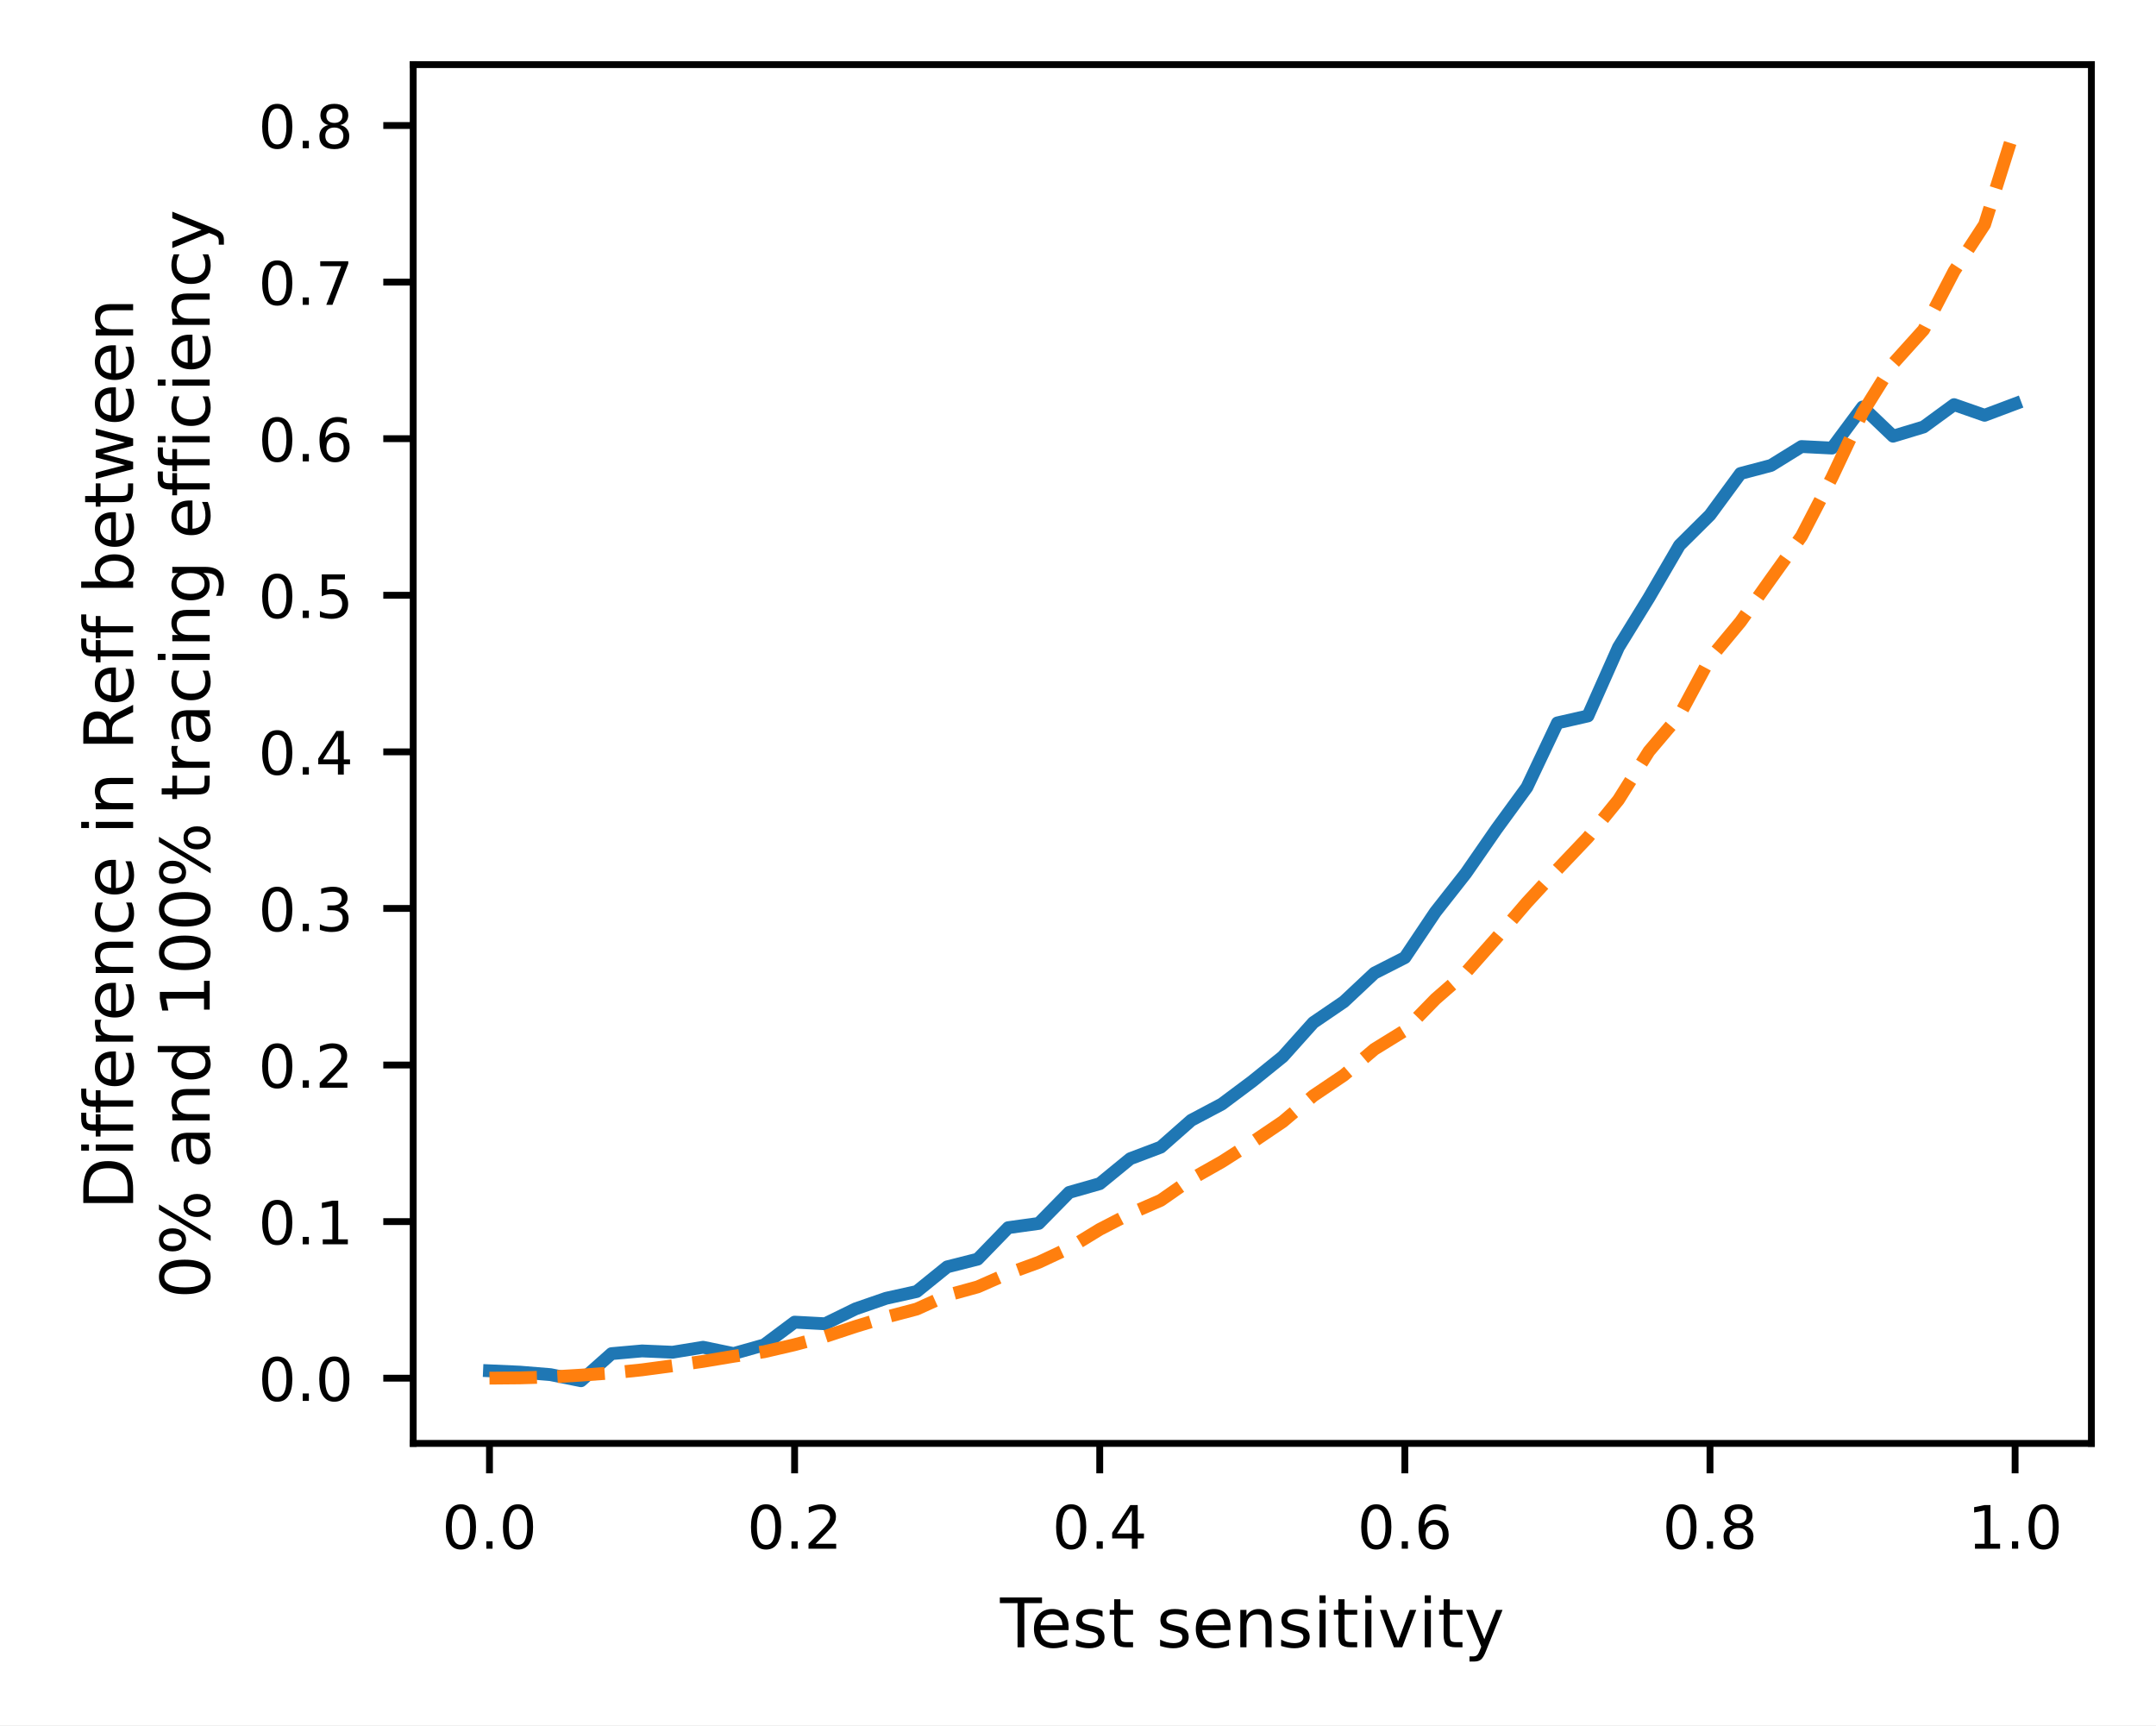
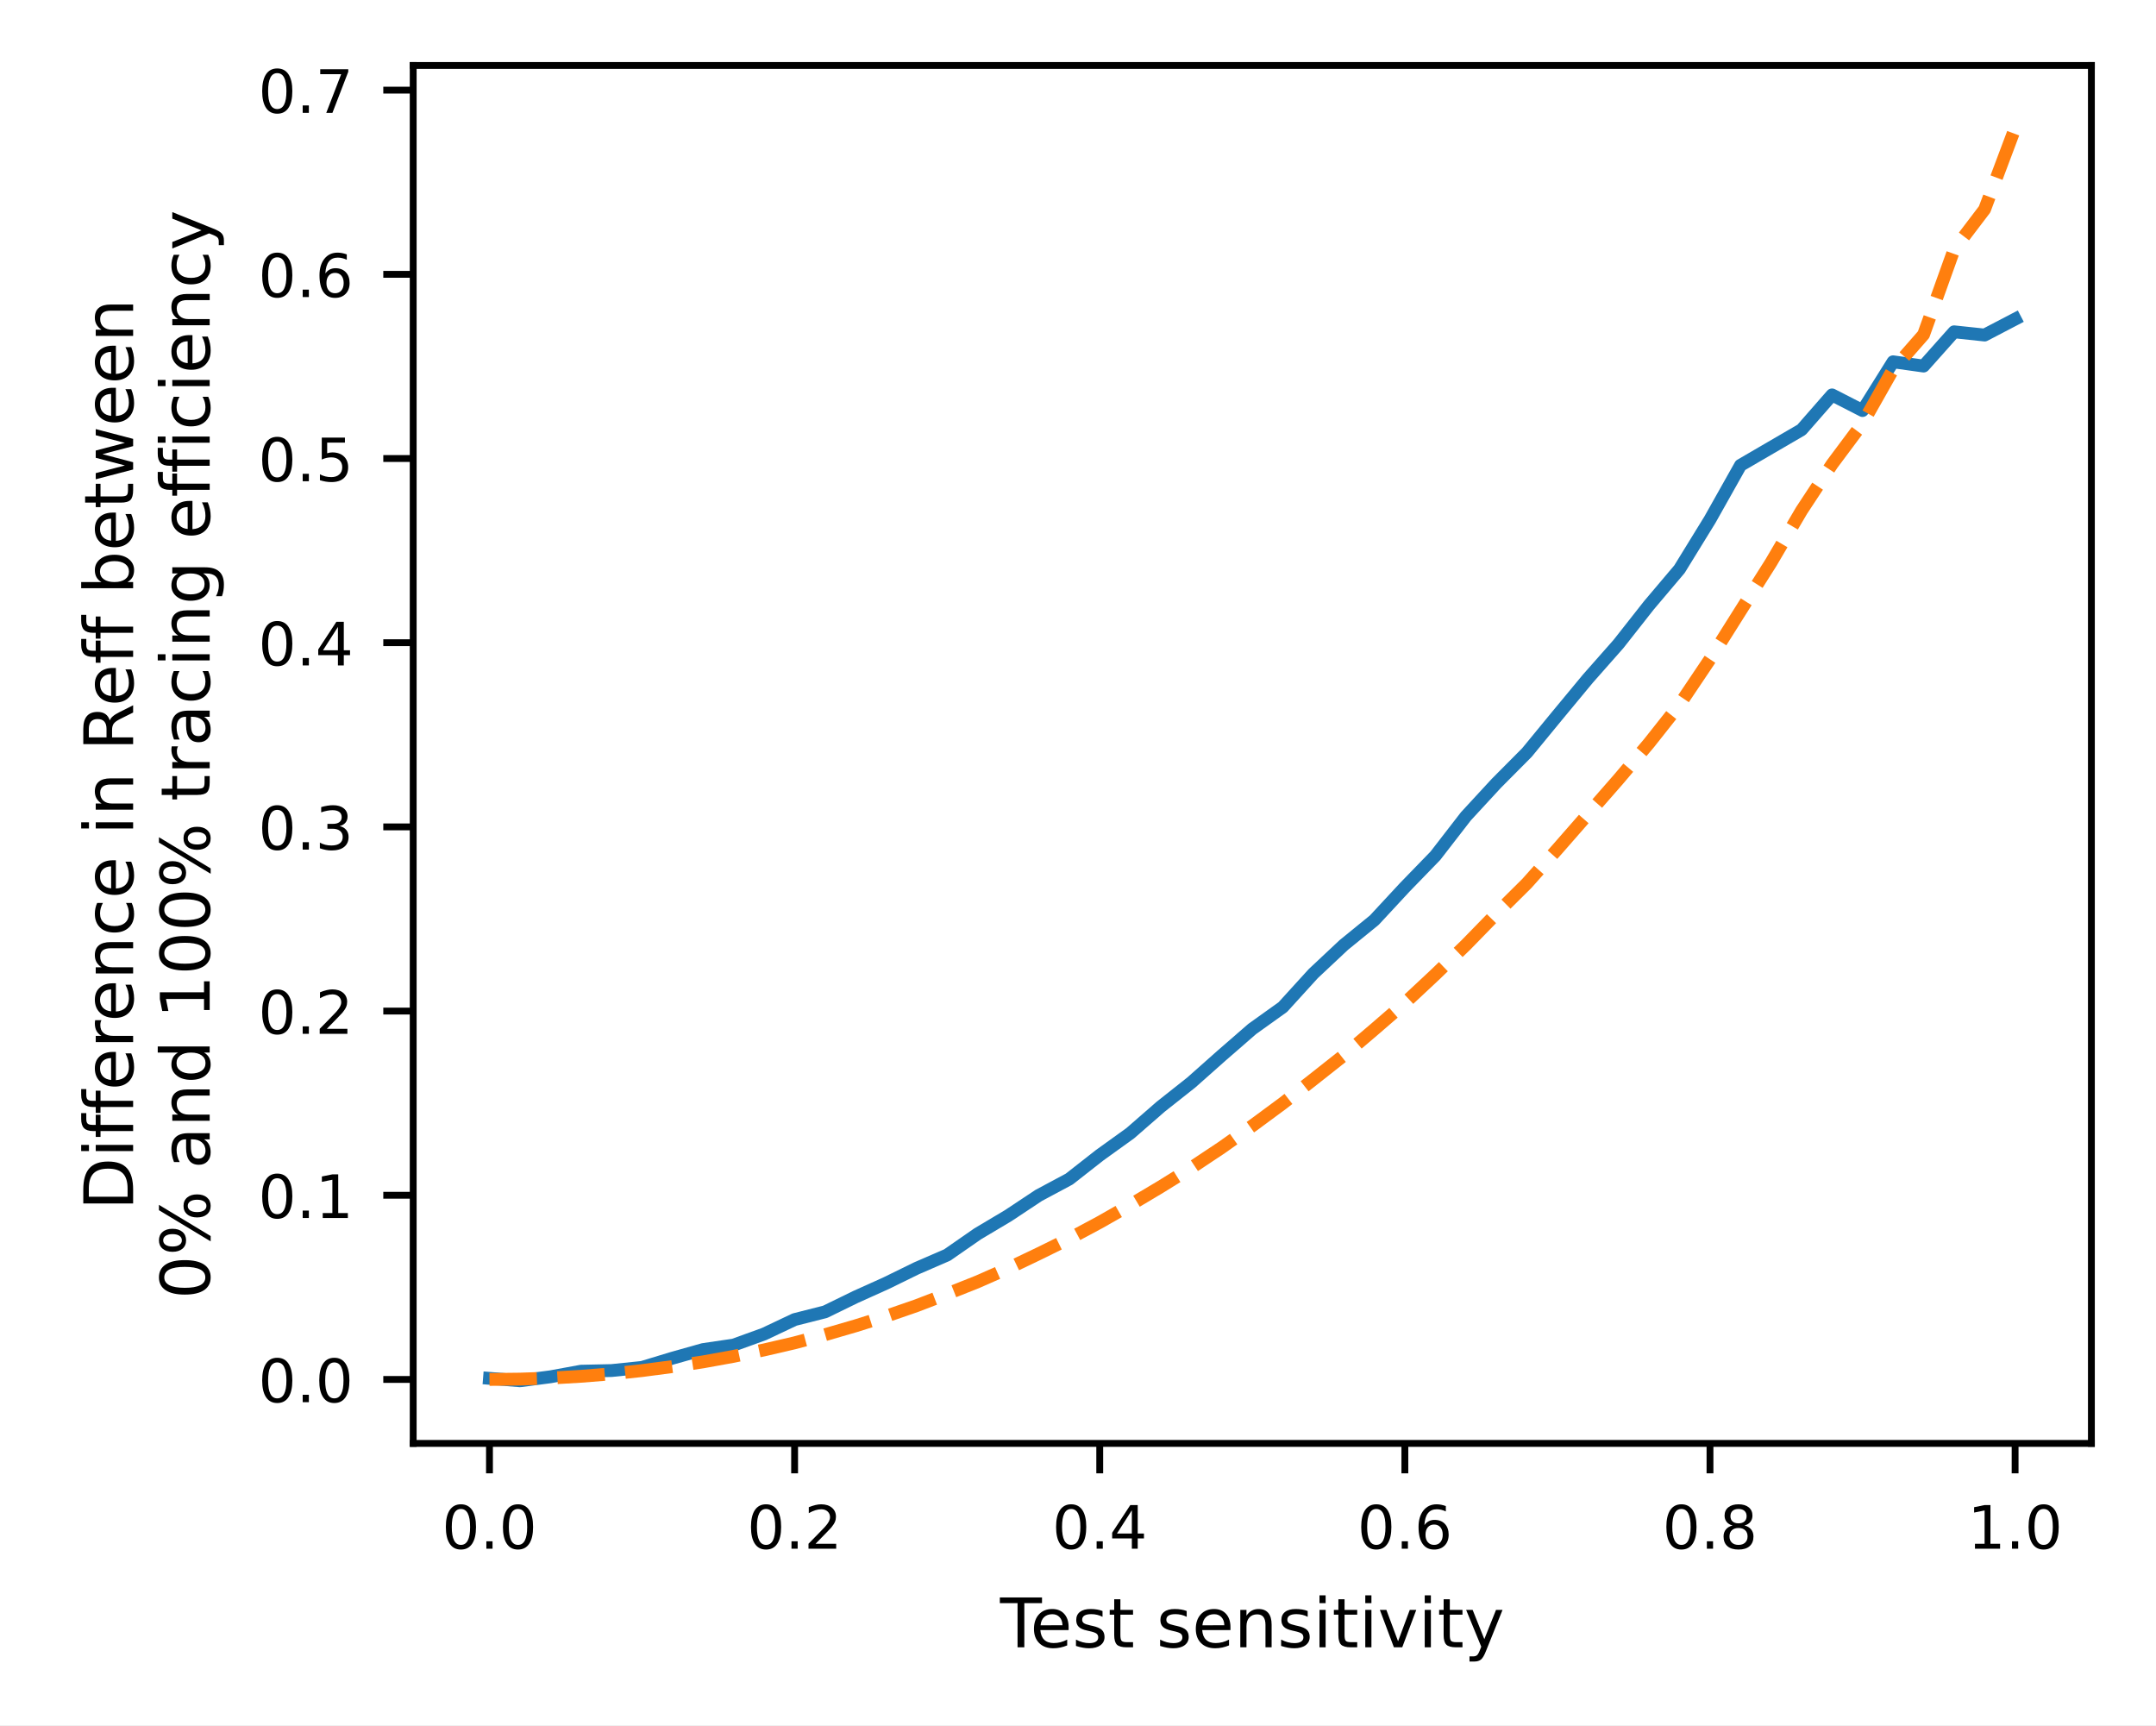
<svg xmlns="http://www.w3.org/2000/svg" xmlns:xlink="http://www.w3.org/1999/xlink" width="252.283pt" height="201.827pt" viewBox="0 0 252.283 201.827" version="1.1">
  <defs>
    <style type="text/css">*{stroke-linejoin: round; stroke-linecap: butt}</style>
  </defs>
  <g id="figure_1">
    <g id="patch_1">
      <path d="M 0 201.827  L 252.283 201.827  L 252.283 0  L 0 0  z " style="fill: #ffffff" />
    </g>
    <g id="axes_1">
      <g id="patch_2">
-         <path d="M 48.35 168.867  L 244.723 168.867  L 244.723 7.56  L 48.35 7.56  z " style="fill: #ffffff" />
+         <path d="M 48.35 168.867  L 244.723 168.867  L 244.723 7.66  L 48.35 7.66  z " style="fill: #ffffff" />
      </g>
      <g id="matplotlib.axis_1">
        <g id="xtick_1">
          <g id="line2d_1">
            <defs>
-               <path id="maa7b346664" d="M 0 0  L 0 3.5  " style="stroke: #000000; stroke-width: 0.8" />
-             </defs>
-             <g>
-               <use xlink:href="#maa7b346664" x="57.276" y="168.867" style="stroke: #000000; stroke-width: 0.8" />
+               <path id="m6e1130a084" d="M 0 0  L 0 3.5  " style="stroke: #000000; stroke-width: 0.8" />
+             </defs>
+             <g>
+               <use xlink:href="#m6e1130a084" x="57.276" y="168.867" style="stroke: #000000; stroke-width: 0.8" />
            </g>
          </g>
          <g id="text_1">
            <g transform="translate(51.70997 181.1857) scale(0.07 -0.07)">
              <defs>
                <path id="DejaVuSans-30" d="M 2034 4250  Q 1547 4250 1301 3770  Q 1056 3291 1056 2328  Q 1056 1369 1301 889  Q 1547 409 2034 409  Q 2525 409 2770 889  Q 3016 1369 3016 2328  Q 3016 3291 2770 3770  Q 2525 4250 2034 4250  z M 2034 4750  Q 2819 4750 3233 4129  Q 3647 3509 3647 2328  Q 3647 1150 3233 529  Q 2819 -91 2034 -91  Q 1250 -91 836 529  Q 422 1150 422 2328  Q 422 3509 836 4129  Q 1250 4750 2034 4750  z " transform="scale(0.015625)" />
                <path id="DejaVuSans-2e" d="M 684 794  L 1344 794  L 1344 0  L 684 0  L 684 794  z " transform="scale(0.015625)" />
              </defs>
              <use xlink:href="#DejaVuSans-30" />
              <use xlink:href="#DejaVuSans-2e" transform="translate(63.62305 0)" />
              <use xlink:href="#DejaVuSans-30" transform="translate(95.41016 0)" />
            </g>
          </g>
        </g>
        <g id="xtick_2">
          <g id="line2d_2">
            <g>
-               <use xlink:href="#maa7b346664" x="92.98" y="168.867" style="stroke: #000000; stroke-width: 0.8" />
+               <use xlink:href="#m6e1130a084" x="92.98" y="168.867" style="stroke: #000000; stroke-width: 0.8" />
            </g>
          </g>
          <g id="text_2">
            <g transform="translate(87.41424 181.1857) scale(0.07 -0.07)">
              <defs>
                <path id="DejaVuSans-32" d="M 1228 531  L 3431 531  L 3431 0  L 469 0  L 469 531  Q 828 903 1448 1529  Q 2069 2156 2228 2338  Q 2531 2678 2651 2914  Q 2772 3150 2772 3378  Q 2772 3750 2511 3984  Q 2250 4219 1831 4219  Q 1534 4219 1204 4116  Q 875 4013 500 3803  L 500 4441  Q 881 4594 1212 4672  Q 1544 4750 1819 4750  Q 2544 4750 2975 4387  Q 3406 4025 3406 3419  Q 3406 3131 3298 2873  Q 3191 2616 2906 2266  Q 2828 2175 2409 1742  Q 1991 1309 1228 531  z " transform="scale(0.015625)" />
              </defs>
              <use xlink:href="#DejaVuSans-30" />
              <use xlink:href="#DejaVuSans-2e" transform="translate(63.62305 0)" />
              <use xlink:href="#DejaVuSans-32" transform="translate(95.41016 0)" />
            </g>
          </g>
        </g>
        <g id="xtick_3">
          <g id="line2d_3">
            <g>
-               <use xlink:href="#maa7b346664" x="128.685" y="168.867" style="stroke: #000000; stroke-width: 0.8" />
+               <use xlink:href="#m6e1130a084" x="128.685" y="168.867" style="stroke: #000000; stroke-width: 0.8" />
            </g>
          </g>
          <g id="text_3">
            <g transform="translate(123.1185 181.1857) scale(0.07 -0.07)">
              <defs>
                <path id="DejaVuSans-34" d="M 2419 4116  L 825 1625  L 2419 1625  L 2419 4116  z M 2253 4666  L 3047 4666  L 3047 1625  L 3713 1625  L 3713 1100  L 3047 1100  L 3047 0  L 2419 0  L 2419 1100  L 313 1100  L 313 1709  L 2253 4666  z " transform="scale(0.015625)" />
              </defs>
              <use xlink:href="#DejaVuSans-30" />
              <use xlink:href="#DejaVuSans-2e" transform="translate(63.62305 0)" />
              <use xlink:href="#DejaVuSans-34" transform="translate(95.41016 0)" />
            </g>
          </g>
        </g>
        <g id="xtick_4">
          <g id="line2d_4">
            <g>
-               <use xlink:href="#maa7b346664" x="164.389" y="168.867" style="stroke: #000000; stroke-width: 0.8" />
+               <use xlink:href="#m6e1130a084" x="164.389" y="168.867" style="stroke: #000000; stroke-width: 0.8" />
            </g>
          </g>
          <g id="text_4">
            <g transform="translate(158.8228 181.1857) scale(0.07 -0.07)">
              <defs>
                <path id="DejaVuSans-36" d="M 2113 2584  Q 1688 2584 1439 2293  Q 1191 2003 1191 1497  Q 1191 994 1439 701  Q 1688 409 2113 409  Q 2538 409 2786 701  Q 3034 994 3034 1497  Q 3034 2003 2786 2293  Q 2538 2584 2113 2584  z M 3366 4563  L 3366 3988  Q 3128 4100 2886 4159  Q 2644 4219 2406 4219  Q 1781 4219 1451 3797  Q 1122 3375 1075 2522  Q 1259 2794 1537 2939  Q 1816 3084 2150 3084  Q 2853 3084 3261 2657  Q 3669 2231 3669 1497  Q 3669 778 3244 343  Q 2819 -91 2113 -91  Q 1303 -91 875 529  Q 447 1150 447 2328  Q 447 3434 972 4092  Q 1497 4750 2381 4750  Q 2619 4750 2861 4703  Q 3103 4656 3366 4563  z " transform="scale(0.015625)" />
              </defs>
              <use xlink:href="#DejaVuSans-30" />
              <use xlink:href="#DejaVuSans-2e" transform="translate(63.62305 0)" />
              <use xlink:href="#DejaVuSans-36" transform="translate(95.41016 0)" />
            </g>
          </g>
        </g>
        <g id="xtick_5">
          <g id="line2d_5">
            <g>
-               <use xlink:href="#maa7b346664" x="200.093" y="168.867" style="stroke: #000000; stroke-width: 0.8" />
+               <use xlink:href="#m6e1130a084" x="200.093" y="168.867" style="stroke: #000000; stroke-width: 0.8" />
            </g>
          </g>
          <g id="text_5">
            <g transform="translate(194.527 181.1857) scale(0.07 -0.07)">
              <defs>
                <path id="DejaVuSans-38" d="M 2034 2216  Q 1584 2216 1326 1975  Q 1069 1734 1069 1313  Q 1069 891 1326 650  Q 1584 409 2034 409  Q 2484 409 2743 651  Q 3003 894 3003 1313  Q 3003 1734 2745 1975  Q 2488 2216 2034 2216  z M 1403 2484  Q 997 2584 770 2862  Q 544 3141 544 3541  Q 544 4100 942 4425  Q 1341 4750 2034 4750  Q 2731 4750 3128 4425  Q 3525 4100 3525 3541  Q 3525 3141 3298 2862  Q 3072 2584 2669 2484  Q 3125 2378 3379 2068  Q 3634 1759 3634 1313  Q 3634 634 3220 271  Q 2806 -91 2034 -91  Q 1263 -91 848 271  Q 434 634 434 1313  Q 434 1759 690 2068  Q 947 2378 1403 2484  z M 1172 3481  Q 1172 3119 1398 2916  Q 1625 2713 2034 2713  Q 2441 2713 2670 2916  Q 2900 3119 2900 3481  Q 2900 3844 2670 4047  Q 2441 4250 2034 4250  Q 1625 4250 1398 4047  Q 1172 3844 1172 3481  z " transform="scale(0.015625)" />
              </defs>
              <use xlink:href="#DejaVuSans-30" />
              <use xlink:href="#DejaVuSans-2e" transform="translate(63.62305 0)" />
              <use xlink:href="#DejaVuSans-38" transform="translate(95.41016 0)" />
            </g>
          </g>
        </g>
        <g id="xtick_6">
          <g id="line2d_6">
            <g>
-               <use xlink:href="#maa7b346664" x="235.797" y="168.867" style="stroke: #000000; stroke-width: 0.8" />
+               <use xlink:href="#m6e1130a084" x="235.797" y="168.867" style="stroke: #000000; stroke-width: 0.8" />
            </g>
          </g>
          <g id="text_6">
            <g transform="translate(230.2313 181.1857) scale(0.07 -0.07)">
              <defs>
                <path id="DejaVuSans-31" d="M 794 531  L 1825 531  L 1825 4091  L 703 3866  L 703 4441  L 1819 4666  L 2450 4666  L 2450 531  L 3481 531  L 3481 0  L 794 0  L 794 531  z " transform="scale(0.015625)" />
              </defs>
              <use xlink:href="#DejaVuSans-31" />
              <use xlink:href="#DejaVuSans-2e" transform="translate(63.62305 0)" />
              <use xlink:href="#DejaVuSans-30" transform="translate(95.41016 0)" />
            </g>
          </g>
        </g>
        <g id="text_7">
          <g transform="translate(117.0205 192.7202) scale(0.08 -0.08)">
            <defs>
              <path id="DejaVuSans-54" d="M -19 4666  L 3928 4666  L 3928 4134  L 2272 4134  L 2272 0  L 1638 0  L 1638 4134  L -19 4134  L -19 4666  z " transform="scale(0.015625)" />
              <path id="DejaVuSans-65" d="M 3597 1894  L 3597 1613  L 953 1613  Q 991 1019 1311 708  Q 1631 397 2203 397  Q 2534 397 2845 478  Q 3156 559 3463 722  L 3463 178  Q 3153 47 2828 -22  Q 2503 -91 2169 -91  Q 1331 -91 842 396  Q 353 884 353 1716  Q 353 2575 817 3079  Q 1281 3584 2069 3584  Q 2775 3584 3186 3129  Q 3597 2675 3597 1894  z M 3022 2063  Q 3016 2534 2758 2815  Q 2500 3097 2075 3097  Q 1594 3097 1305 2825  Q 1016 2553 972 2059  L 3022 2063  z " transform="scale(0.015625)" />
              <path id="DejaVuSans-73" d="M 2834 3397  L 2834 2853  Q 2591 2978 2328 3040  Q 2066 3103 1784 3103  Q 1356 3103 1142 2972  Q 928 2841 928 2578  Q 928 2378 1081 2264  Q 1234 2150 1697 2047  L 1894 2003  Q 2506 1872 2764 1633  Q 3022 1394 3022 966  Q 3022 478 2636 193  Q 2250 -91 1575 -91  Q 1294 -91 989 -36  Q 684 19 347 128  L 347 722  Q 666 556 975 473  Q 1284 391 1588 391  Q 1994 391 2212 530  Q 2431 669 2431 922  Q 2431 1156 2273 1281  Q 2116 1406 1581 1522  L 1381 1569  Q 847 1681 609 1914  Q 372 2147 372 2553  Q 372 3047 722 3315  Q 1072 3584 1716 3584  Q 2034 3584 2315 3537  Q 2597 3491 2834 3397  z " transform="scale(0.015625)" />
              <path id="DejaVuSans-74" d="M 1172 4494  L 1172 3500  L 2356 3500  L 2356 3053  L 1172 3053  L 1172 1153  Q 1172 725 1289 603  Q 1406 481 1766 481  L 2356 481  L 2356 0  L 1766 0  Q 1100 0 847 248  Q 594 497 594 1153  L 594 3053  L 172 3053  L 172 3500  L 594 3500  L 594 4494  L 1172 4494  z " transform="scale(0.015625)" />
              <path id="DejaVuSans-20" transform="scale(0.015625)" />
              <path id="DejaVuSans-6e" d="M 3513 2113  L 3513 0  L 2938 0  L 2938 2094  Q 2938 2591 2744 2837  Q 2550 3084 2163 3084  Q 1697 3084 1428 2787  Q 1159 2491 1159 1978  L 1159 0  L 581 0  L 581 3500  L 1159 3500  L 1159 2956  Q 1366 3272 1645 3428  Q 1925 3584 2291 3584  Q 2894 3584 3203 3211  Q 3513 2838 3513 2113  z " transform="scale(0.015625)" />
              <path id="DejaVuSans-69" d="M 603 3500  L 1178 3500  L 1178 0  L 603 0  L 603 3500  z M 603 4863  L 1178 4863  L 1178 4134  L 603 4134  L 603 4863  z " transform="scale(0.015625)" />
              <path id="DejaVuSans-76" d="M 191 3500  L 800 3500  L 1894 563  L 2988 3500  L 3597 3500  L 2284 0  L 1503 0  L 191 3500  z " transform="scale(0.015625)" />
              <path id="DejaVuSans-79" d="M 2059 -325  Q 1816 -950 1584 -1140  Q 1353 -1331 966 -1331  L 506 -1331  L 506 -850  L 844 -850  Q 1081 -850 1212 -737  Q 1344 -625 1503 -206  L 1606 56  L 191 3500  L 800 3500  L 1894 763  L 2988 3500  L 3597 3500  L 2059 -325  z " transform="scale(0.015625)" />
            </defs>
            <use xlink:href="#DejaVuSans-54" />
            <use xlink:href="#DejaVuSans-65" transform="translate(44.08398 0)" />
            <use xlink:href="#DejaVuSans-73" transform="translate(105.6074 0)" />
            <use xlink:href="#DejaVuSans-74" transform="translate(157.707 0)" />
            <use xlink:href="#DejaVuSans-20" transform="translate(196.916 0)" />
            <use xlink:href="#DejaVuSans-73" transform="translate(228.7031 0)" />
            <use xlink:href="#DejaVuSans-65" transform="translate(280.8027 0)" />
            <use xlink:href="#DejaVuSans-6e" transform="translate(342.3262 0)" />
            <use xlink:href="#DejaVuSans-73" transform="translate(405.7051 0)" />
            <use xlink:href="#DejaVuSans-69" transform="translate(457.8047 0)" />
            <use xlink:href="#DejaVuSans-74" transform="translate(485.5879 0)" />
            <use xlink:href="#DejaVuSans-69" transform="translate(524.7969 0)" />
            <use xlink:href="#DejaVuSans-76" transform="translate(552.5801 0)" />
            <use xlink:href="#DejaVuSans-69" transform="translate(611.7598 0)" />
            <use xlink:href="#DejaVuSans-74" transform="translate(639.543 0)" />
            <use xlink:href="#DejaVuSans-79" transform="translate(678.752 0)" />
          </g>
        </g>
      </g>
      <g id="matplotlib.axis_2">
        <g id="ytick_1">
          <g id="line2d_7">
            <defs>
-               <path id="m28efa74974" d="M 0 0  L -3.5 0  " style="stroke: #000000; stroke-width: 0.8" />
-             </defs>
-             <g>
-               <use xlink:href="#m28efa74974" x="48.35" y="161.233" style="stroke: #000000; stroke-width: 0.8" />
+               <path id="m7bbdb1aa0d" d="M 0 0  L -3.5 0  " style="stroke: #000000; stroke-width: 0.8" />
+             </defs>
+             <g>
+               <use xlink:href="#m7bbdb1aa0d" x="48.35" y="161.384" style="stroke: #000000; stroke-width: 0.8" />
            </g>
          </g>
          <g id="text_8">
-             <g transform="translate(30.21781 163.892) scale(0.07 -0.07)">
+             <g transform="translate(30.21781 164.0439) scale(0.07 -0.07)">
              <use xlink:href="#DejaVuSans-30" />
              <use xlink:href="#DejaVuSans-2e" transform="translate(63.62305 0)" />
              <use xlink:href="#DejaVuSans-30" transform="translate(95.41016 0)" />
            </g>
          </g>
        </g>
        <g id="ytick_2">
          <g id="line2d_8">
            <g>
-               <use xlink:href="#m28efa74974" x="48.35" y="142.914" style="stroke: #000000; stroke-width: 0.8" />
+               <use xlink:href="#m7bbdb1aa0d" x="48.35" y="139.836" style="stroke: #000000; stroke-width: 0.8" />
            </g>
          </g>
          <g id="text_9">
-             <g transform="translate(30.21781 145.5737) scale(0.07 -0.07)">
+             <g transform="translate(30.21781 142.4952) scale(0.07 -0.07)">
              <use xlink:href="#DejaVuSans-30" />
              <use xlink:href="#DejaVuSans-2e" transform="translate(63.62305 0)" />
              <use xlink:href="#DejaVuSans-31" transform="translate(95.41016 0)" />
            </g>
          </g>
        </g>
        <g id="ytick_3">
          <g id="line2d_9">
            <g>
-               <use xlink:href="#m28efa74974" x="48.35" y="124.596" style="stroke: #000000; stroke-width: 0.8" />
+               <use xlink:href="#m7bbdb1aa0d" x="48.35" y="118.287" style="stroke: #000000; stroke-width: 0.8" />
            </g>
          </g>
          <g id="text_10">
-             <g transform="translate(30.21781 127.2553) scale(0.07 -0.07)">
+             <g transform="translate(30.21781 120.9465) scale(0.07 -0.07)">
              <use xlink:href="#DejaVuSans-30" />
              <use xlink:href="#DejaVuSans-2e" transform="translate(63.62305 0)" />
              <use xlink:href="#DejaVuSans-32" transform="translate(95.41016 0)" />
            </g>
          </g>
        </g>
        <g id="ytick_4">
          <g id="line2d_10">
            <g>
-               <use xlink:href="#m28efa74974" x="48.35" y="106.278" style="stroke: #000000; stroke-width: 0.8" />
+               <use xlink:href="#m7bbdb1aa0d" x="48.35" y="96.738" style="stroke: #000000; stroke-width: 0.8" />
            </g>
          </g>
          <g id="text_11">
-             <g transform="translate(30.21781 108.937) scale(0.07 -0.07)">
+             <g transform="translate(30.21781 99.39788) scale(0.07 -0.07)">
              <defs>
                <path id="DejaVuSans-33" d="M 2597 2516  Q 3050 2419 3304 2112  Q 3559 1806 3559 1356  Q 3559 666 3084 287  Q 2609 -91 1734 -91  Q 1441 -91 1130 -33  Q 819 25 488 141  L 488 750  Q 750 597 1062 519  Q 1375 441 1716 441  Q 2309 441 2620 675  Q 2931 909 2931 1356  Q 2931 1769 2642 2001  Q 2353 2234 1838 2234  L 1294 2234  L 1294 2753  L 1863 2753  Q 2328 2753 2575 2939  Q 2822 3125 2822 3475  Q 2822 3834 2567 4026  Q 2313 4219 1838 4219  Q 1578 4219 1281 4162  Q 984 4106 628 3988  L 628 4550  Q 988 4650 1302 4700  Q 1616 4750 1894 4750  Q 2613 4750 3031 4423  Q 3450 4097 3450 3541  Q 3450 3153 3228 2886  Q 3006 2619 2597 2516  z " transform="scale(0.015625)" />
              </defs>
              <use xlink:href="#DejaVuSans-30" />
              <use xlink:href="#DejaVuSans-2e" transform="translate(63.62305 0)" />
              <use xlink:href="#DejaVuSans-33" transform="translate(95.41016 0)" />
            </g>
          </g>
        </g>
        <g id="ytick_5">
          <g id="line2d_11">
            <g>
-               <use xlink:href="#m28efa74974" x="48.35" y="87.959" style="stroke: #000000; stroke-width: 0.8" />
+               <use xlink:href="#m7bbdb1aa0d" x="48.35" y="75.19" style="stroke: #000000; stroke-width: 0.8" />
            </g>
          </g>
          <g id="text_12">
-             <g transform="translate(30.21781 90.61863) scale(0.07 -0.07)">
+             <g transform="translate(30.21781 77.84921) scale(0.07 -0.07)">
              <use xlink:href="#DejaVuSans-30" />
              <use xlink:href="#DejaVuSans-2e" transform="translate(63.62305 0)" />
              <use xlink:href="#DejaVuSans-34" transform="translate(95.41016 0)" />
            </g>
          </g>
        </g>
        <g id="ytick_6">
          <g id="line2d_12">
            <g>
-               <use xlink:href="#m28efa74974" x="48.35" y="69.641" style="stroke: #000000; stroke-width: 0.8" />
+               <use xlink:href="#m7bbdb1aa0d" x="48.35" y="53.641" style="stroke: #000000; stroke-width: 0.8" />
            </g>
          </g>
          <g id="text_13">
-             <g transform="translate(30.21781 72.30028) scale(0.07 -0.07)">
+             <g transform="translate(30.21781 56.30054) scale(0.07 -0.07)">
              <defs>
                <path id="DejaVuSans-35" d="M 691 4666  L 3169 4666  L 3169 4134  L 1269 4134  L 1269 2991  Q 1406 3038 1543 3061  Q 1681 3084 1819 3084  Q 2600 3084 3056 2656  Q 3513 2228 3513 1497  Q 3513 744 3044 326  Q 2575 -91 1722 -91  Q 1428 -91 1123 -41  Q 819 9 494 109  L 494 744  Q 775 591 1075 516  Q 1375 441 1709 441  Q 2250 441 2565 725  Q 2881 1009 2881 1497  Q 2881 1984 2565 2268  Q 2250 2553 1709 2553  Q 1456 2553 1204 2497  Q 953 2441 691 2322  L 691 4666  z " transform="scale(0.015625)" />
              </defs>
              <use xlink:href="#DejaVuSans-30" />
              <use xlink:href="#DejaVuSans-2e" transform="translate(63.62305 0)" />
              <use xlink:href="#DejaVuSans-35" transform="translate(95.41016 0)" />
            </g>
          </g>
        </g>
        <g id="ytick_7">
          <g id="line2d_13">
            <g>
-               <use xlink:href="#m28efa74974" x="48.35" y="51.322" style="stroke: #000000; stroke-width: 0.8" />
+               <use xlink:href="#m7bbdb1aa0d" x="48.35" y="32.092" style="stroke: #000000; stroke-width: 0.8" />
            </g>
          </g>
          <g id="text_14">
-             <g transform="translate(30.21781 53.98193) scale(0.07 -0.07)">
+             <g transform="translate(30.21781 34.75187) scale(0.07 -0.07)">
              <use xlink:href="#DejaVuSans-30" />
              <use xlink:href="#DejaVuSans-2e" transform="translate(63.62305 0)" />
              <use xlink:href="#DejaVuSans-36" transform="translate(95.41016 0)" />
            </g>
          </g>
        </g>
        <g id="ytick_8">
          <g id="line2d_14">
            <g>
-               <use xlink:href="#m28efa74974" x="48.35" y="33.004" style="stroke: #000000; stroke-width: 0.8" />
+               <use xlink:href="#m7bbdb1aa0d" x="48.35" y="10.544" style="stroke: #000000; stroke-width: 0.8" />
            </g>
          </g>
          <g id="text_15">
-             <g transform="translate(30.21781 35.66358) scale(0.07 -0.07)">
+             <g transform="translate(30.21781 13.2032) scale(0.07 -0.07)">
              <defs>
                <path id="DejaVuSans-37" d="M 525 4666  L 3525 4666  L 3525 4397  L 1831 0  L 1172 0  L 2766 4134  L 525 4134  L 525 4666  z " transform="scale(0.015625)" />
              </defs>
              <use xlink:href="#DejaVuSans-30" />
              <use xlink:href="#DejaVuSans-2e" transform="translate(63.62305 0)" />
              <use xlink:href="#DejaVuSans-37" transform="translate(95.41016 0)" />
            </g>
          </g>
        </g>
-         <g id="ytick_9">
-           <g id="line2d_15">
-             <g>
-               <use xlink:href="#m28efa74974" x="48.35" y="14.686" style="stroke: #000000; stroke-width: 0.8" />
-             </g>
-           </g>
-           <g id="text_16">
-             <g transform="translate(30.21781 17.34523) scale(0.07 -0.07)">
-               <use xlink:href="#DejaVuSans-30" />
-               <use xlink:href="#DejaVuSans-2e" transform="translate(63.62305 0)" />
-               <use xlink:href="#DejaVuSans-38" transform="translate(95.41016 0)" />
-             </g>
-           </g>
-         </g>
-         <g id="text_17">
-           <g transform="translate(15.57806 141.5278) rotate(-90) scale(0.08 -0.08)">
+         <g id="text_16">
+           <g transform="translate(15.57806 141.5778) rotate(-90) scale(0.08 -0.08)">
            <defs>
              <path id="DejaVuSans-44" d="M 1259 4147  L 1259 519  L 2022 519  Q 2988 519 3436 956  Q 3884 1394 3884 2338  Q 3884 3275 3436 3711  Q 2988 4147 2022 4147  L 1259 4147  z M 628 4666  L 1925 4666  Q 3281 4666 3915 4102  Q 4550 3538 4550 2338  Q 4550 1131 3912 565  Q 3275 0 1925 0  L 628 0  L 628 4666  z " transform="scale(0.015625)" />
              <path id="DejaVuSans-66" d="M 2375 4863  L 2375 4384  L 1825 4384  Q 1516 4384 1395 4259  Q 1275 4134 1275 3809  L 1275 3500  L 2222 3500  L 2222 3053  L 1275 3053  L 1275 0  L 697 0  L 697 3053  L 147 3053  L 147 3500  L 697 3500  L 697 3744  Q 697 4328 969 4595  Q 1241 4863 1831 4863  L 2375 4863  z " transform="scale(0.015625)" />
              <path id="DejaVuSans-72" d="M 2631 2963  Q 2534 3019 2420 3045  Q 2306 3072 2169 3072  Q 1681 3072 1420 2755  Q 1159 2438 1159 1844  L 1159 0  L 581 0  L 581 3500  L 1159 3500  L 1159 2956  Q 1341 3275 1631 3429  Q 1922 3584 2338 3584  Q 2397 3584 2469 3576  Q 2541 3569 2628 3553  L 2631 2963  z " transform="scale(0.015625)" />
              <path id="DejaVuSans-63" d="M 3122 3366  L 3122 2828  Q 2878 2963 2633 3030  Q 2388 3097 2138 3097  Q 1578 3097 1268 2742  Q 959 2388 959 1747  Q 959 1106 1268 751  Q 1578 397 2138 397  Q 2388 397 2633 464  Q 2878 531 3122 666  L 3122 134  Q 2881 22 2623 -34  Q 2366 -91 2075 -91  Q 1284 -91 818 406  Q 353 903 353 1747  Q 353 2603 823 3093  Q 1294 3584 2113 3584  Q 2378 3584 2631 3529  Q 2884 3475 3122 3366  z " transform="scale(0.015625)" />
              <path id="DejaVuSans-52" d="M 2841 2188  Q 3044 2119 3236 1894  Q 3428 1669 3622 1275  L 4263 0  L 3584 0  L 2988 1197  Q 2756 1666 2539 1819  Q 2322 1972 1947 1972  L 1259 1972  L 1259 0  L 628 0  L 628 4666  L 2053 4666  Q 2853 4666 3247 4331  Q 3641 3997 3641 3322  Q 3641 2881 3436 2590  Q 3231 2300 2841 2188  z M 1259 4147  L 1259 2491  L 2053 2491  Q 2509 2491 2742 2702  Q 2975 2913 2975 3322  Q 2975 3731 2742 3939  Q 2509 4147 2053 4147  L 1259 4147  z " transform="scale(0.015625)" />
              <path id="DejaVuSans-62" d="M 3116 1747  Q 3116 2381 2855 2742  Q 2594 3103 2138 3103  Q 1681 3103 1420 2742  Q 1159 2381 1159 1747  Q 1159 1113 1420 752  Q 1681 391 2138 391  Q 2594 391 2855 752  Q 3116 1113 3116 1747  z M 1159 2969  Q 1341 3281 1617 3432  Q 1894 3584 2278 3584  Q 2916 3584 3314 3078  Q 3713 2572 3713 1747  Q 3713 922 3314 415  Q 2916 -91 2278 -91  Q 1894 -91 1617 61  Q 1341 213 1159 525  L 1159 0  L 581 0  L 581 4863  L 1159 4863  L 1159 2969  z " transform="scale(0.015625)" />
              <path id="DejaVuSans-77" d="M 269 3500  L 844 3500  L 1563 769  L 2278 3500  L 2956 3500  L 3675 769  L 4391 3500  L 4966 3500  L 4050 0  L 3372 0  L 2619 2869  L 1863 0  L 1184 0  L 269 3500  z " transform="scale(0.015625)" />
            </defs>
            <use xlink:href="#DejaVuSans-44" />
            <use xlink:href="#DejaVuSans-69" transform="translate(77.00195 0)" />
            <use xlink:href="#DejaVuSans-66" transform="translate(104.7852 0)" />
            <use xlink:href="#DejaVuSans-66" transform="translate(139.9902 0)" />
            <use xlink:href="#DejaVuSans-65" transform="translate(175.1953 0)" />
            <use xlink:href="#DejaVuSans-72" transform="translate(236.7188 0)" />
            <use xlink:href="#DejaVuSans-65" transform="translate(275.582 0)" />
            <use xlink:href="#DejaVuSans-6e" transform="translate(337.1055 0)" />
            <use xlink:href="#DejaVuSans-63" transform="translate(400.4844 0)" />
            <use xlink:href="#DejaVuSans-65" transform="translate(455.4648 0)" />
            <use xlink:href="#DejaVuSans-20" transform="translate(516.9883 0)" />
            <use xlink:href="#DejaVuSans-69" transform="translate(548.7754 0)" />
            <use xlink:href="#DejaVuSans-6e" transform="translate(576.5586 0)" />
            <use xlink:href="#DejaVuSans-20" transform="translate(639.9375 0)" />
            <use xlink:href="#DejaVuSans-52" transform="translate(671.7246 0)" />
            <use xlink:href="#DejaVuSans-65" transform="translate(736.707 0)" />
            <use xlink:href="#DejaVuSans-66" transform="translate(798.2305 0)" />
            <use xlink:href="#DejaVuSans-66" transform="translate(833.4355 0)" />
            <use xlink:href="#DejaVuSans-20" transform="translate(868.6406 0)" />
            <use xlink:href="#DejaVuSans-62" transform="translate(900.4277 0)" />
            <use xlink:href="#DejaVuSans-65" transform="translate(963.9043 0)" />
            <use xlink:href="#DejaVuSans-74" transform="translate(1025.428 0)" />
            <use xlink:href="#DejaVuSans-77" transform="translate(1064.637 0)" />
            <use xlink:href="#DejaVuSans-65" transform="translate(1146.424 0)" />
            <use xlink:href="#DejaVuSans-65" transform="translate(1207.947 0)" />
            <use xlink:href="#DejaVuSans-6e" transform="translate(1269.471 0)" />
          </g>
-           <g transform="translate(24.53781 151.9334) rotate(-90) scale(0.08 -0.08)">
+           <g transform="translate(24.53781 151.9834) rotate(-90) scale(0.08 -0.08)">
            <defs>
              <path id="DejaVuSans-25" d="M 4653 2053  Q 4381 2053 4226 1822  Q 4072 1591 4072 1178  Q 4072 772 4226 539  Q 4381 306 4653 306  Q 4919 306 5073 539  Q 5228 772 5228 1178  Q 5228 1588 5073 1820  Q 4919 2053 4653 2053  z M 4653 2450  Q 5147 2450 5437 2106  Q 5728 1763 5728 1178  Q 5728 594 5436 251  Q 5144 -91 4653 -91  Q 4153 -91 3862 251  Q 3572 594 3572 1178  Q 3572 1766 3864 2108  Q 4156 2450 4653 2450  z M 1428 4353  Q 1159 4353 1004 4120  Q 850 3888 850 3481  Q 850 3069 1003 2837  Q 1156 2606 1428 2606  Q 1700 2606 1854 2837  Q 2009 3069 2009 3481  Q 2009 3884 1853 4118  Q 1697 4353 1428 4353  z M 4250 4750  L 4750 4750  L 1831 -91  L 1331 -91  L 4250 4750  z M 1428 4750  Q 1922 4750 2215 4408  Q 2509 4066 2509 3481  Q 2509 2891 2217 2550  Q 1925 2209 1428 2209  Q 931 2209 642 2551  Q 353 2894 353 3481  Q 353 4063 643 4406  Q 934 4750 1428 4750  z " transform="scale(0.015625)" />
              <path id="DejaVuSans-61" d="M 2194 1759  Q 1497 1759 1228 1600  Q 959 1441 959 1056  Q 959 750 1161 570  Q 1363 391 1709 391  Q 2188 391 2477 730  Q 2766 1069 2766 1631  L 2766 1759  L 2194 1759  z M 3341 1997  L 3341 0  L 2766 0  L 2766 531  Q 2569 213 2275 61  Q 1981 -91 1556 -91  Q 1019 -91 701 211  Q 384 513 384 1019  Q 384 1609 779 1909  Q 1175 2209 1959 2209  L 2766 2209  L 2766 2266  Q 2766 2663 2505 2880  Q 2244 3097 1772 3097  Q 1472 3097 1187 3025  Q 903 2953 641 2809  L 641 3341  Q 956 3463 1253 3523  Q 1550 3584 1831 3584  Q 2591 3584 2966 3190  Q 3341 2797 3341 1997  z " transform="scale(0.015625)" />
              <path id="DejaVuSans-64" d="M 2906 2969  L 2906 4863  L 3481 4863  L 3481 0  L 2906 0  L 2906 525  Q 2725 213 2448 61  Q 2172 -91 1784 -91  Q 1150 -91 751 415  Q 353 922 353 1747  Q 353 2572 751 3078  Q 1150 3584 1784 3584  Q 2172 3584 2448 3432  Q 2725 3281 2906 2969  z M 947 1747  Q 947 1113 1208 752  Q 1469 391 1925 391  Q 2381 391 2643 752  Q 2906 1113 2906 1747  Q 2906 2381 2643 2742  Q 2381 3103 1925 3103  Q 1469 3103 1208 2742  Q 947 2381 947 1747  z " transform="scale(0.015625)" />
              <path id="DejaVuSans-67" d="M 2906 1791  Q 2906 2416 2648 2759  Q 2391 3103 1925 3103  Q 1463 3103 1205 2759  Q 947 2416 947 1791  Q 947 1169 1205 825  Q 1463 481 1925 481  Q 2391 481 2648 825  Q 2906 1169 2906 1791  z M 3481 434  Q 3481 -459 3084 -895  Q 2688 -1331 1869 -1331  Q 1566 -1331 1297 -1286  Q 1028 -1241 775 -1147  L 775 -588  Q 1028 -725 1275 -790  Q 1522 -856 1778 -856  Q 2344 -856 2625 -561  Q 2906 -266 2906 331  L 2906 616  Q 2728 306 2450 153  Q 2172 0 1784 0  Q 1141 0 747 490  Q 353 981 353 1791  Q 353 2603 747 3093  Q 1141 3584 1784 3584  Q 2172 3584 2450 3431  Q 2728 3278 2906 2969  L 2906 3500  L 3481 3500  L 3481 434  z " transform="scale(0.015625)" />
            </defs>
            <use xlink:href="#DejaVuSans-30" transform="translate(0 0.015625)" />
            <use xlink:href="#DejaVuSans-25" transform="translate(63.62305 0.015625)" />
            <use xlink:href="#DejaVuSans-20" transform="translate(158.6426 0.015625)" />
            <use xlink:href="#DejaVuSans-61" transform="translate(190.4297 0.015625)" />
            <use xlink:href="#DejaVuSans-6e" transform="translate(251.709 0.015625)" />
            <use xlink:href="#DejaVuSans-64" transform="translate(315.0879 0.015625)" />
            <use xlink:href="#DejaVuSans-20" transform="translate(378.5645 0.015625)" />
            <use xlink:href="#DejaVuSans-31" transform="translate(410.3516 0.015625)" />
            <use xlink:href="#DejaVuSans-30" transform="translate(473.9746 0.015625)" />
            <use xlink:href="#DejaVuSans-30" transform="translate(537.5977 0.015625)" />
            <use xlink:href="#DejaVuSans-25" transform="translate(601.2207 0.015625)" />
            <use xlink:href="#DejaVuSans-20" transform="translate(696.2402 0.015625)" />
            <use xlink:href="#DejaVuSans-74" transform="translate(728.0273 0.015625)" />
            <use xlink:href="#DejaVuSans-72" transform="translate(767.2363 0.015625)" />
            <use xlink:href="#DejaVuSans-61" transform="translate(808.3496 0.015625)" />
            <use xlink:href="#DejaVuSans-63" transform="translate(869.6289 0.015625)" />
            <use xlink:href="#DejaVuSans-69" transform="translate(924.6094 0.015625)" />
            <use xlink:href="#DejaVuSans-6e" transform="translate(952.3926 0.015625)" />
            <use xlink:href="#DejaVuSans-67" transform="translate(1015.771 0.015625)" />
            <use xlink:href="#DejaVuSans-20" transform="translate(1079.248 0.015625)" />
            <use xlink:href="#DejaVuSans-65" transform="translate(1111.035 0.015625)" />
            <use xlink:href="#DejaVuSans-66" transform="translate(1172.559 0.015625)" />
            <use xlink:href="#DejaVuSans-66" transform="translate(1207.764 0.015625)" />
            <use xlink:href="#DejaVuSans-69" transform="translate(1242.969 0.015625)" />
            <use xlink:href="#DejaVuSans-63" transform="translate(1270.752 0.015625)" />
            <use xlink:href="#DejaVuSans-69" transform="translate(1325.732 0.015625)" />
            <use xlink:href="#DejaVuSans-65" transform="translate(1353.516 0.015625)" />
            <use xlink:href="#DejaVuSans-6e" transform="translate(1415.039 0.015625)" />
            <use xlink:href="#DejaVuSans-63" transform="translate(1478.418 0.015625)" />
            <use xlink:href="#DejaVuSans-79" transform="translate(1533.398 0.015625)" />
          </g>
        </g>
      </g>
+       <g id="line2d_15">
+         <path d="M 57.276 161.254  L 60.846 161.539  L 64.417 161.072  L 67.987 160.419  L 71.558 160.343  L 75.128 159.975  L 78.699 158.893  L 82.269 157.887  L 85.839 157.362  L 89.41 156.068  L 92.98 154.378  L 96.551 153.473  L 100.121 151.73  L 103.692 150.121  L 107.262 148.373  L 110.832 146.826  L 114.403 144.348  L 117.973 142.222  L 121.544 139.854  L 125.114 137.942  L 128.685 135.146  L 132.255 132.578  L 135.825 129.47  L 139.396 126.644  L 142.966 123.476  L 146.537 120.374  L 150.107 117.821  L 153.678 113.898  L 157.248 110.551  L 160.818 107.645  L 164.389 103.796  L 167.959 100.117  L 171.53 95.503  L 175.1 91.634  L 178.671 88.041  L 182.241 83.697  L 185.811 79.389  L 189.382 75.345  L 192.952 70.811  L 196.523 66.589  L 200.093 60.787  L 203.664 54.436  L 207.234 52.357  L 210.804 50.28  L 214.375 46.201  L 217.945 48.03  L 221.516 42.326  L 225.086 42.826  L 228.657 38.819  L 232.227 39.197  L 235.797 37.333  " clip-path="url(#pb17ee47733)" style="fill: none; stroke: #1f77b4; stroke-width: 1.5; stroke-linecap: square" />
+       </g>
      <g id="line2d_16">
-         <path d="M 57.276 160.371  L 60.846 160.529  L 64.417 160.82  L 67.987 161.535  L 71.558 158.364  L 75.128 158.047  L 78.699 158.2  L 82.269 157.617  L 85.839 158.355  L 89.41 157.347  L 92.98 154.679  L 96.551 154.87  L 100.121 153.121  L 103.692 151.887  L 107.262 151.098  L 110.832 148.212  L 114.403 147.308  L 117.973 143.627  L 121.544 143.131  L 125.114 139.499  L 128.685 138.48  L 132.255 135.557  L 135.825 134.207  L 139.396 131.062  L 142.966 129.171  L 146.537 126.502  L 150.107 123.617  L 153.678 119.632  L 157.248 117.199  L 160.818 113.848  L 164.389 112.03  L 167.959 106.703  L 171.53 102.161  L 175.1 97.003  L 178.671 92.107  L 182.241 84.572  L 185.811 83.758  L 189.382 75.728  L 192.952 69.929  L 196.523 63.795  L 200.093 60.251  L 203.664 55.395  L 207.234 54.452  L 210.804 52.242  L 214.375 52.421  L 217.945 47.618  L 221.516 51.031  L 225.086 49.951  L 228.657 47.339  L 232.227 48.584  L 235.797 47.243  " clip-path="url(#pede707df2d)" style="fill: none; stroke: #1f77b4; stroke-width: 1.5; stroke-linecap: square" />
-       </g>
-       <g id="line2d_17">
-         <path d="M 57.276 161.233  L 60.846 161.201  L 64.417 161.094  L 67.987 160.881  L 71.558 160.626  L 75.128 160.259  L 78.699 159.782  L 82.269 159.27  L 85.839 158.674  L 89.41 158.145  L 92.98 157.318  L 96.551 156.36  L 100.121 155.183  L 103.692 154.092  L 107.262 153.149  L 110.832 151.536  L 114.403 150.554  L 117.973 148.984  L 121.544 147.68  L 125.114 146.01  L 128.685 143.826  L 132.255 141.982  L 135.825 140.427  L 139.396 137.936  L 142.966 135.92  L 146.537 133.635  L 150.107 131.221  L 153.678 128.196  L 157.248 125.79  L 160.818 122.756  L 164.389 120.555  L 167.959 116.888  L 171.53 113.771  L 175.1 109.736  L 178.671 105.583  L 182.241 101.719  L 185.811 97.962  L 189.382 93.581  L 192.952 87.897  L 196.523 83.682  L 200.093 77.044  L 203.664 72.746  L 207.234 67.712  L 210.804 62.73  L 214.375 55.839  L 217.945 48.269  L 221.516 42.544  L 225.086 38.584  L 228.657 31.723  L 232.227 26.266  L 235.797 14.892  " clip-path="url(#pede707df2d)" style="fill: none; stroke-dasharray: 5.55,2.4; stroke-dashoffset: 0; stroke: #ff7f0e; stroke-width: 1.5" />
+         <path d="M 57.276 161.384  L 60.846 161.344  L 64.417 161.221  L 67.987 161.014  L 71.558 160.728  L 75.128 160.346  L 78.699 159.875  L 82.269 159.327  L 85.839 158.681  L 89.41 157.929  L 92.98 157.1  L 96.551 156.145  L 100.121 155.108  L 103.692 153.985  L 107.262 152.748  L 110.832 151.376  L 114.403 149.952  L 117.973 148.38  L 121.544 146.674  L 125.114 144.914  L 128.685 143  L 132.255 140.968  L 135.825 138.841  L 139.396 136.623  L 142.966 134.248  L 146.537 131.713  L 150.107 129.078  L 153.678 126.286  L 157.248 123.465  L 160.818 120.426  L 164.389 117.336  L 167.959 113.998  L 171.53 110.551  L 175.1 106.887  L 178.671 103.346  L 182.241 99.336  L 185.811 95.255  L 189.382 91.174  L 192.952 86.952  L 196.523 82.441  L 200.093 77.128  L 203.664 71.46  L 207.234 65.818  L 210.804 59.734  L 214.375 54.312  L 217.945 49.528  L 221.516 43.219  L 225.086 39.147  L 228.657 29.185  L 232.227 24.492  L 235.797 14.988  " clip-path="url(#pb17ee47733)" style="fill: none; stroke-dasharray: 5.55,2.4; stroke-dashoffset: 0; stroke: #ff7f0e; stroke-width: 1.5" />
      </g>
      <g id="patch_3">
-         <path d="M 48.35 168.867  L 48.35 7.56  " style="fill: none; stroke: #000000; stroke-width: 0.8; stroke-linejoin: miter; stroke-linecap: square" />
+         <path d="M 48.35 168.867  L 48.35 7.66  " style="fill: none; stroke: #000000; stroke-width: 0.8; stroke-linejoin: miter; stroke-linecap: square" />
      </g>
      <g id="patch_4">
-         <path d="M 244.723 168.867  L 244.723 7.56  " style="fill: none; stroke: #000000; stroke-width: 0.8; stroke-linejoin: miter; stroke-linecap: square" />
+         <path d="M 244.723 168.867  L 244.723 7.66  " style="fill: none; stroke: #000000; stroke-width: 0.8; stroke-linejoin: miter; stroke-linecap: square" />
      </g>
      <g id="patch_5">
        <path d="M 48.35 168.867  L 244.723 168.867  " style="fill: none; stroke: #000000; stroke-width: 0.8; stroke-linejoin: miter; stroke-linecap: square" />
      </g>
      <g id="patch_6">
-         <path d="M 48.35 7.56  L 244.723 7.56  " style="fill: none; stroke: #000000; stroke-width: 0.8; stroke-linejoin: miter; stroke-linecap: square" />
+         <path d="M 48.35 7.66  L 244.723 7.66  " style="fill: none; stroke: #000000; stroke-width: 0.8; stroke-linejoin: miter; stroke-linecap: square" />
      </g>
    </g>
  </g>
  <defs>
-     <clipPath id="pede707df2d">
-       <rect x="48.35" y="7.56" width="196.373" height="161.307" />
+     <clipPath id="pb17ee47733">
+       <rect x="48.35" y="7.66" width="196.373" height="161.207" />
    </clipPath>
  </defs>
</svg>
